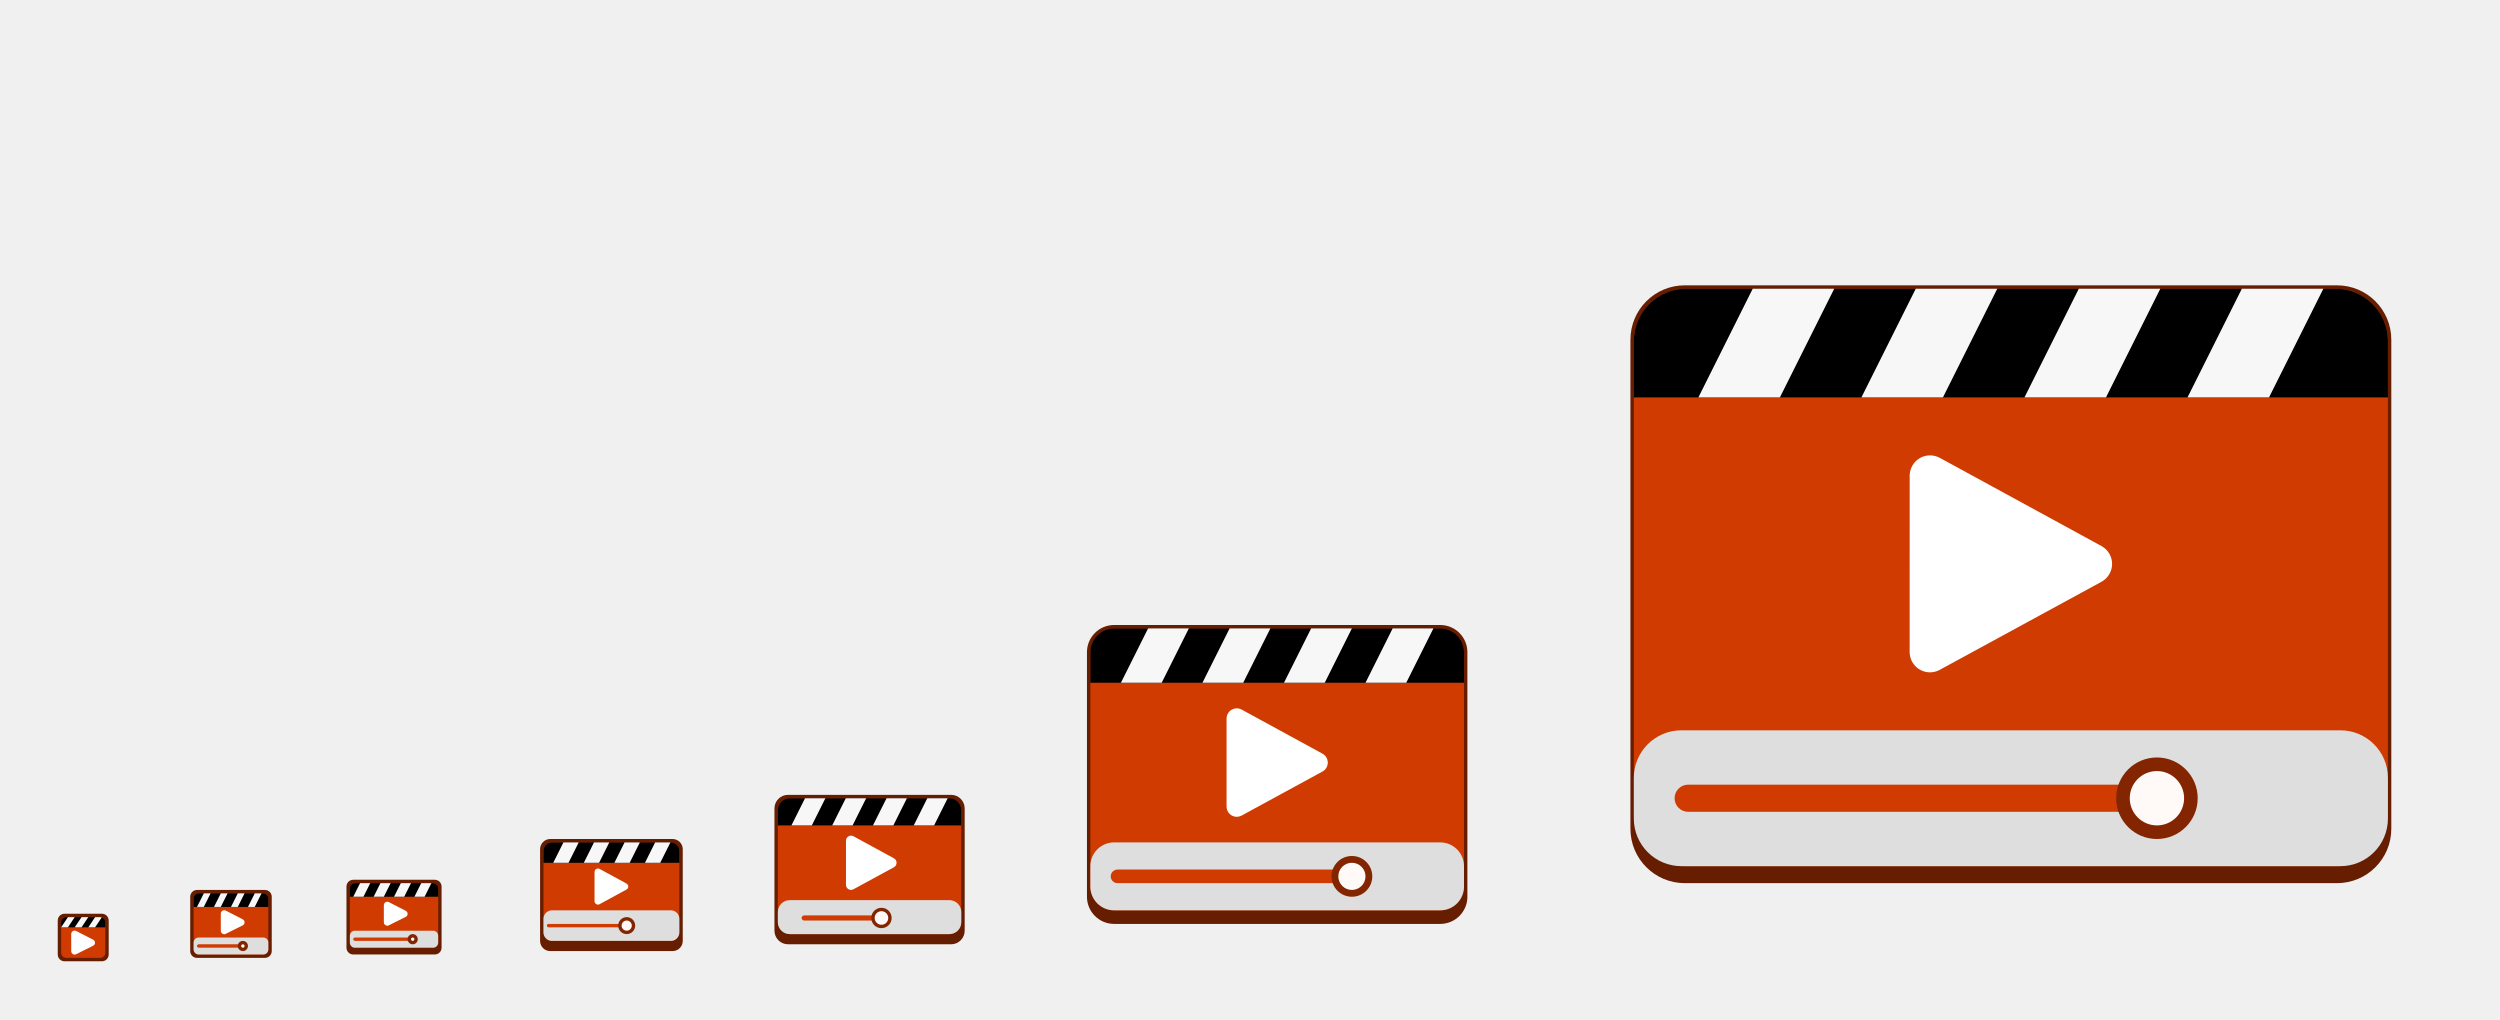
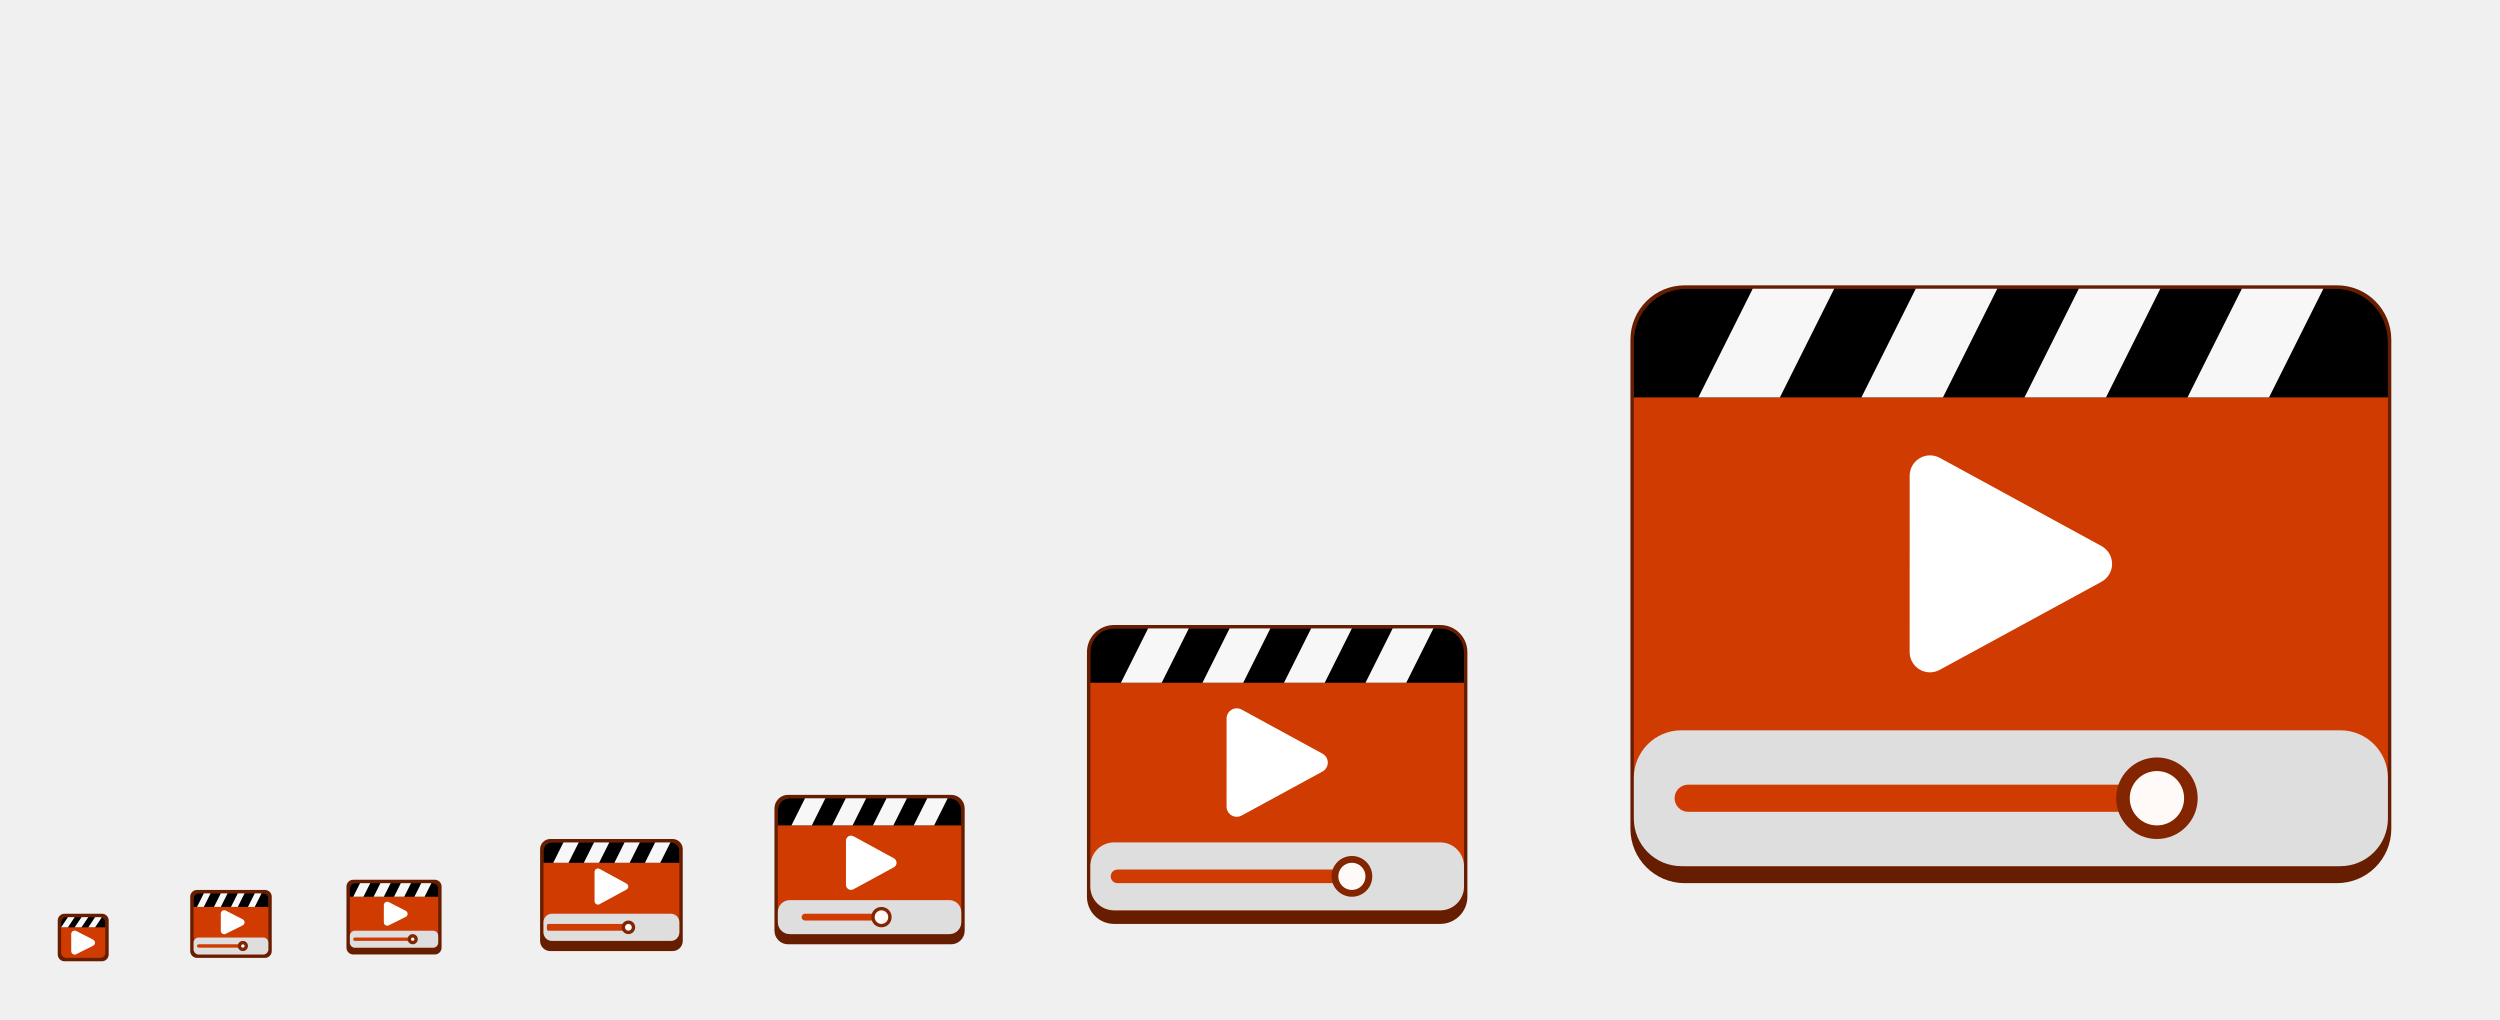
<svg xmlns="http://www.w3.org/2000/svg" xmlns:xlink="http://www.w3.org/1999/xlink" width="736" height="300" id="svg11300" version="1.0" style="display:inline;enable-background:new">
  <defs id="defs3">
    <linearGradient id="linearGradient2797">
      <stop style="stop-color:#888888;stop-opacity:0.196" offset="0" id="stop2789" />
      <stop id="stop2791" offset="0.065" style="stop-color:#7f7f7f;stop-opacity:0.314" />
      <stop style="stop-color:#7f7f7f;stop-opacity:0.196" offset="0.927" id="stop2793" />
      <stop style="stop-color:#000000;stop-opacity:0.275" offset="1" id="stop2795" />
    </linearGradient>
    <linearGradient id="linearGradient2772">
      <stop style="stop-color:#888888;stop-opacity:0.196" offset="0" id="stop2764" />
      <stop id="stop2766" offset="0.038" style="stop-color:#7f7f7f;stop-opacity:0.314" />
      <stop style="stop-color:#7f7f7f;stop-opacity:0.196" offset="0.943" id="stop2768" />
      <stop style="stop-color:#000000;stop-opacity:0.275" offset="1" id="stop2770" />
    </linearGradient>
    <linearGradient id="linearGradient2689">
      <stop style="stop-color:#888888;stop-opacity:0.196" offset="0" id="stop2681" />
      <stop id="stop2683" offset="0.04" style="stop-color:#7f7f7f;stop-opacity:0.314" />
      <stop style="stop-color:#7f7f7f;stop-opacity:0.196" offset="0.92" id="stop2685" />
      <stop style="stop-color:#000000;stop-opacity:0.275" offset="1" id="stop2687" />
    </linearGradient>
    <linearGradient id="linearGradient2649">
      <stop id="stop2641" offset="0" style="stop-color:#888888;stop-opacity:0.196" />
      <stop style="stop-color:#7f7f7f;stop-opacity:0.314" offset="0.053" id="stop2643" />
      <stop id="stop2645" offset="0.895" style="stop-color:#7f7f7f;stop-opacity:0.196" />
      <stop id="stop2647" offset="1" style="stop-color:#000000;stop-opacity:0.275" />
    </linearGradient>
    <linearGradient id="linearGradient2591">
      <stop id="stop2583" offset="0" style="stop-color:#000000;stop-opacity:0.982" />
      <stop style="stop-color:#7f7f7f;stop-opacity:0.196" offset="0.094" id="stop2585" />
      <stop id="stop2587" offset="0.919" style="stop-color:#7f7f7f;stop-opacity:0.196" />
      <stop id="stop2589" offset="1" style="stop-color:#000000;stop-opacity:0.396" />
    </linearGradient>
    <linearGradient id="linearGradient2312">
      <stop style="stop-color:#ffffff;stop-opacity:0.118" offset="0" id="stop2304" />
      <stop id="stop2306" offset="0.094" style="stop-color:#7f7f7f;stop-opacity:0.196" />
      <stop style="stop-color:#7f7f7f;stop-opacity:0.196" offset="0.919" id="stop2308" />
      <stop style="stop-color:#000000;stop-opacity:0.396" offset="1" id="stop2310" />
    </linearGradient>
    <linearGradient id="linearGradient2157">
      <stop id="stop2153" offset="0" style="stop-color:#ffffff;stop-opacity:0.118" />
      <stop id="stop2155" offset="1" style="stop-color:#000000;stop-opacity:0.392" />
    </linearGradient>
    <linearGradient gradientTransform="translate(41,-7)" xlink:href="#linearGradient2157" id="linearGradient2071-2" x1="27" y1="270" x2="27" y2="288" gradientUnits="userSpaceOnUse" />
    <linearGradient gradientTransform="translate(461.5,-226.5)" xlink:href="#linearGradient2312" id="linearGradient2071-2-2-6-0-9-3" x1="130.5" y1="272.5" x2="130.5" y2="492.5" gradientUnits="userSpaceOnUse" />
    <linearGradient xlink:href="#linearGradient2591" id="linearGradient2571" x1="22" y1="271" x2="22" y2="281" gradientUnits="userSpaceOnUse" />
    <linearGradient gradientTransform="translate(44,-6)" xlink:href="#linearGradient2649" id="linearGradient2601-3" x1="20" y1="269" x2="20" y2="288" gradientUnits="userSpaceOnUse" />
    <linearGradient gradientTransform="translate(71,-29)" xlink:href="#linearGradient2689" id="linearGradient2601-3-4" x1="38" y1="285" x2="38" y2="310" gradientUnits="userSpaceOnUse" />
    <linearGradient gradientTransform="translate(178,-68)" xlink:href="#linearGradient2772" id="linearGradient2601-3-4-2-6" x1="66" y1="294" x2="66" y2="347" gradientUnits="userSpaceOnUse" />
    <linearGradient gradientTransform="translate(287,-75)" xlink:href="#linearGradient2797" id="linearGradient2601-3-4-2-7" x1="57" y1="241" x2="57" y2="350" gradientUnits="userSpaceOnUse" />
  </defs>
  <g style="display:inline" id="layer1">
    <g style="display:none" id="layer7">
      <text y="231.826" xml:space="preserve" x="14.974" style="font-style:normal;font-variant:normal;font-weight:normal;font-stretch:normal;line-height:0%;font-family:'DejaVu Sans';-inkscape-font-specification:'DejaVu Sans';display:inline;fill:#000000;fill-opacity:1;stroke:none;enable-background:new" id="context">
        <tspan style="font-style:normal;font-variant:normal;font-weight:normal;font-stretch:normal;font-size:18px;line-height:1.25;font-family:'Fira Sans';-inkscape-font-specification:'Fira Sans'" y="231.826" x="14.974" id="tspan3933">apps</tspan>
      </text>
      <text y="155.815" xml:space="preserve" x="15.657" style="font-style:normal;font-variant:normal;font-weight:bold;font-stretch:normal;line-height:0%;font-family:'DejaVu Sans';-inkscape-font-specification:'DejaVu Sans Bold';text-align:start;writing-mode:lr-tb;text-anchor:start;display:inline;fill:#000000;fill-opacity:1;stroke:none;enable-background:new" id="icon-name">
        <tspan style="font-style:normal;font-variant:normal;font-weight:bold;font-stretch:normal;font-size:18px;line-height:1.25;font-family:'Roboto Slab';-inkscape-font-specification:'Roboto Slab Bold'" y="155.815" x="15.657" id="tspan3937">multimedia-video-player</tspan>
      </text>
      <rect style="display:inline;overflow:visible;visibility:visible;fill:#d3d7cf;fill-opacity:1;fill-rule:nonzero;stroke:none;stroke-width:2;marker:none;enable-background:accumulate" id="rect16x16" width="16" height="16" x="-32" y="268" transform="scale(-1,1)" />
      <rect style="display:inline;overflow:visible;visibility:visible;fill:#d3d7cf;fill-opacity:1;fill-rule:nonzero;stroke:none;stroke-width:2;marker:none;enable-background:accumulate" id="rect24x24" width="24" height="24" x="-80" y="260" transform="scale(-1,1)" />
      <rect style="display:inline;overflow:visible;visibility:visible;fill:#d3d7cf;fill-opacity:1;fill-rule:nonzero;stroke:none;stroke-width:2;marker:none;enable-background:accumulate" id="rect32x32" width="32" height="32" x="-132" y="252" transform="scale(-1,1)" />
      <rect y="236" x="-204" height="48" width="48" id="rect48x48" style="display:inline;overflow:visible;visibility:visible;fill:#d3d7cf;fill-opacity:1;fill-rule:nonzero;stroke:none;stroke-width:2;marker:none;enable-background:accumulate" transform="scale(-1,1)" />
      <rect style="display:inline;overflow:visible;visibility:visible;fill:#d3d7cf;fill-opacity:1;fill-rule:nonzero;stroke:none;stroke-width:0.25;marker:none;enable-background:accumulate" id="rect3951" width="64" height="64" x="-288" y="220" transform="scale(-1,1)" />
      <rect y="28" x="-720" height="256" width="256" id="rect48x48-3" style="display:inline;overflow:visible;visibility:visible;fill:#d3d7cf;fill-opacity:1;fill-rule:nonzero;stroke:none;stroke-width:10.667;marker:none;enable-background:accumulate" transform="scale(-1,1)" />
      <rect y="156" x="-440" height="128" width="128" id="rect48x48-6" style="display:inline;overflow:visible;visibility:visible;fill:#d3d7cf;fill-opacity:1;fill-rule:nonzero;stroke:none;stroke-width:5.333;marker:none;enable-background:accumulate" transform="scale(-1,1)" />
      <text xml:space="preserve" style="font-style:normal;font-weight:normal;font-size:10.667px;line-height:1.25;font-family:sans-serif;letter-spacing:0px;word-spacing:0px;fill:#000000;fill-opacity:1;stroke:none" x="463.605" y="294.069" id="text858">
        <tspan id="tspan856" x="463.605" y="294.069" style="font-style:normal;font-variant:normal;font-weight:normal;font-stretch:normal;font-family:'Roboto Slab';-inkscape-font-specification:'Roboto Slab'">256</tspan>
      </text>
      <text xml:space="preserve" style="font-style:normal;font-weight:normal;font-size:10.667px;line-height:1.25;font-family:sans-serif;letter-spacing:0px;word-spacing:0px;display:inline;fill:#000000;fill-opacity:1;stroke:none;enable-background:new" x="311.605" y="294.069" id="text858-7">
        <tspan x="311.605" y="294.069" style="font-style:normal;font-variant:normal;font-weight:normal;font-stretch:normal;font-family:'Roboto Slab';-inkscape-font-specification:'Roboto Slab'" id="tspan918">128</tspan>
      </text>
      <text xml:space="preserve" style="font-style:normal;font-weight:normal;font-size:10.667px;line-height:1.25;font-family:sans-serif;letter-spacing:0px;word-spacing:0px;display:inline;fill:#000000;fill-opacity:1;stroke:none;enable-background:new" x="223.605" y="294.069" id="text858-79">
        <tspan id="tspan856-7" x="223.605" y="294.069" style="font-style:normal;font-variant:normal;font-weight:normal;font-stretch:normal;font-family:'Roboto Slab';-inkscape-font-specification:'Roboto Slab'">64</tspan>
      </text>
      <text xml:space="preserve" style="font-style:normal;font-weight:normal;font-size:10.667px;line-height:1.25;font-family:sans-serif;letter-spacing:0px;word-spacing:0px;display:inline;fill:#000000;fill-opacity:1;stroke:none;enable-background:new" x="155.605" y="294.069" id="text858-1">
        <tspan id="tspan856-6" x="155.605" y="294.069" style="font-style:normal;font-variant:normal;font-weight:normal;font-stretch:normal;font-family:'Roboto Slab';-inkscape-font-specification:'Roboto Slab'">48</tspan>
      </text>
      <text xml:space="preserve" style="font-style:normal;font-weight:normal;font-size:10.667px;line-height:1.25;font-family:sans-serif;letter-spacing:0px;word-spacing:0px;display:inline;fill:#000000;fill-opacity:1;stroke:none;enable-background:new" x="99.605" y="294.069" id="text858-3">
        <tspan id="tspan856-0" x="99.605" y="294.069" style="font-style:normal;font-variant:normal;font-weight:normal;font-stretch:normal;font-family:'Roboto Slab';-inkscape-font-specification:'Roboto Slab'">32</tspan>
      </text>
      <text xml:space="preserve" style="font-style:normal;font-weight:normal;font-size:10.667px;line-height:1.25;font-family:sans-serif;letter-spacing:0px;word-spacing:0px;display:inline;fill:#000000;fill-opacity:1;stroke:none;enable-background:new" x="55.605" y="294.069" id="text858-2">
        <tspan id="tspan856-1" x="55.605" y="294.069" style="font-style:normal;font-variant:normal;font-weight:normal;font-stretch:normal;font-family:'Roboto Slab';-inkscape-font-specification:'Roboto Slab'">24</tspan>
      </text>
      <text xml:space="preserve" style="font-style:normal;font-weight:normal;font-size:10.667px;line-height:1.25;font-family:sans-serif;letter-spacing:0px;word-spacing:0px;display:inline;fill:#000000;fill-opacity:1;stroke:none;enable-background:new" x="15.605" y="294.069" id="text858-5">
        <tspan id="tspan856-65" x="15.605" y="294.069" style="font-style:normal;font-variant:normal;font-weight:normal;font-stretch:normal;font-family:'Roboto Slab';-inkscape-font-specification:'Roboto Slab'">16</tspan>
      </text>
    </g>
    <g id="layer2" style="display:none">
      <rect style="display:inline;opacity:1;vector-effect:none;fill:#000000;fill-opacity:0.196;stroke:none;stroke-width:2;stroke-linecap:round;stroke-linejoin:round;stroke-miterlimit:4;stroke-dasharray:none;stroke-dashoffset:0;stroke-opacity:0.275;enable-background:new" id="rect2880" width="22" height="22" x="57" y="261" />
      <rect style="display:inline;opacity:1;vector-effect:none;fill:#000000;fill-opacity:0.196;stroke:none;stroke-width:2;stroke-linecap:round;stroke-linejoin:round;stroke-miterlimit:4;stroke-dasharray:none;stroke-dashoffset:0;stroke-opacity:0.275;enable-background:new" id="rect2882" width="14" height="14" x="17" y="269" />
      <g id="g916" transform="matrix(2,0,0,2,-547.8561,-160.4502)">
        <circle style="display:inline;opacity:0.1;vector-effect:none;fill:none;fill-opacity:1;stroke:#000000;stroke-width:0.99;stroke-linecap:butt;stroke-linejoin:miter;stroke-miterlimit:4;stroke-dasharray:0.99, 0.99;stroke-dashoffset:0;stroke-opacity:1;marker:none;marker-start:none;marker-mid:none;marker-end:none;paint-order:normal;enable-background:new" id="circle2892" r="59.504" cy="158.225" cx="569.928" />
        <rect style="display:inline;opacity:0.1;vector-effect:none;fill:none;fill-opacity:1;stroke:#000000;stroke-width:0.99;stroke-linecap:butt;stroke-linejoin:miter;stroke-miterlimit:4;stroke-dasharray:0.99, 0.99;stroke-dashoffset:0;stroke-opacity:1;marker:none;marker-start:none;marker-mid:none;marker-end:none;paint-order:normal;enable-background:new" id="rect2894" width="87.01" height="111.01" x="526.423" y="102.72" rx="8.701" ry="7.929" />
        <rect style="display:inline;opacity:0.1;vector-effect:none;fill:none;fill-opacity:1;stroke:#000000;stroke-width:0.99;stroke-linecap:butt;stroke-linejoin:miter;stroke-miterlimit:4;stroke-dasharray:0.99, 0.99;stroke-dashoffset:0;stroke-opacity:1;marker:none;marker-start:none;marker-mid:none;marker-end:none;paint-order:normal;enable-background:new" id="rect2896" width="103.01" height="103.01" x="518.423" y="106.72" rx="7.924" ry="7.924" />
        <rect style="display:inline;opacity:0.1;vector-effect:none;fill:none;fill-opacity:1;stroke:#000000;stroke-width:0.99;stroke-linecap:butt;stroke-linejoin:miter;stroke-miterlimit:4;stroke-dasharray:0.99, 0.99;stroke-dashoffset:0;stroke-opacity:1;marker:none;marker-start:none;marker-mid:none;marker-end:none;paint-order:normal;enable-background:new" id="rect2898" width="111.01" height="87.01" x="514.423" y="122.72" rx="7.929" ry="8.701" />
        <path style="display:inline;fill:none;stroke:#62a0ea;stroke-width:2;stroke-linecap:butt;stroke-linejoin:miter;stroke-miterlimit:4;stroke-dasharray:none;stroke-opacity:1;enable-background:new" d="m 505.928,211.225 h 128" id="path2900" />
      </g>
      <g transform="translate(312,-16)" style="display:inline;enable-background:new" id="g886">
        <circle style="display:inline;opacity:0.1;vector-effect:none;fill:none;fill-opacity:1;stroke:#000000;stroke-width:0.99;stroke-linecap:butt;stroke-linejoin:miter;stroke-miterlimit:4;stroke-dasharray:0.99, 0.99;stroke-dashoffset:0;stroke-opacity:1;marker:none;marker-start:none;marker-mid:none;marker-end:none;paint-order:normal;enable-background:new" id="circle2892-3" r="59.504" cy="236" cx="64" />
        <rect style="display:inline;opacity:0.1;vector-effect:none;fill:none;fill-opacity:1;stroke:#000000;stroke-width:0.99;stroke-linecap:butt;stroke-linejoin:miter;stroke-miterlimit:4;stroke-dasharray:0.99, 0.99;stroke-dashoffset:0;stroke-opacity:1;marker:none;marker-start:none;marker-mid:none;marker-end:none;paint-order:normal;enable-background:new" id="rect2894-6" width="87.01" height="111.01" x="20.495" y="180.495" rx="8.701" ry="7.929" />
        <rect style="display:inline;opacity:0.1;vector-effect:none;fill:none;fill-opacity:1;stroke:#000000;stroke-width:0.99;stroke-linecap:butt;stroke-linejoin:miter;stroke-miterlimit:4;stroke-dasharray:0.99, 0.99;stroke-dashoffset:0;stroke-opacity:1;marker:none;marker-start:none;marker-mid:none;marker-end:none;paint-order:normal;enable-background:new" id="rect2896-7" width="103.01" height="103.01" x="12.495" y="184.495" rx="7.924" ry="7.924" />
        <rect style="display:inline;opacity:0.1;vector-effect:none;fill:none;fill-opacity:1;stroke:#000000;stroke-width:0.99;stroke-linecap:butt;stroke-linejoin:miter;stroke-miterlimit:4;stroke-dasharray:0.99, 0.99;stroke-dashoffset:0;stroke-opacity:1;marker:none;marker-start:none;marker-mid:none;marker-end:none;paint-order:normal;enable-background:new" id="rect2898-5" width="111.01" height="87.01" x="8.495" y="200.495" rx="7.929" ry="8.701" />
        <path style="display:inline;fill:none;stroke:#62a0ea;stroke-width:2;stroke-linecap:butt;stroke-linejoin:miter;stroke-miterlimit:4;stroke-dasharray:none;stroke-opacity:1;enable-background:new" d="M 2.6203015e-5,289 H 128" id="path2900-3" />
      </g>
      <g transform="matrix(0.5,0,0,0.5,224,134)" style="display:inline;enable-background:new" id="g886-5">
        <circle style="display:inline;opacity:0.1;vector-effect:none;fill:none;fill-opacity:1;stroke:#000000;stroke-width:0.99;stroke-linecap:butt;stroke-linejoin:miter;stroke-miterlimit:4;stroke-dasharray:0.99, 0.99;stroke-dashoffset:0;stroke-opacity:1;marker:none;marker-start:none;marker-mid:none;marker-end:none;paint-order:normal;enable-background:new" id="circle2892-6" r="59.504" cy="236" cx="64" />
        <rect style="display:inline;opacity:0.1;vector-effect:none;fill:none;fill-opacity:1;stroke:#000000;stroke-width:0.99;stroke-linecap:butt;stroke-linejoin:miter;stroke-miterlimit:4;stroke-dasharray:0.99, 0.99;stroke-dashoffset:0;stroke-opacity:1;marker:none;marker-start:none;marker-mid:none;marker-end:none;paint-order:normal;enable-background:new" id="rect2894-2" width="87.01" height="111.01" x="20.495" y="180.495" rx="8.701" ry="7.929" />
        <rect style="display:inline;opacity:0.1;vector-effect:none;fill:none;fill-opacity:1;stroke:#000000;stroke-width:0.99;stroke-linecap:butt;stroke-linejoin:miter;stroke-miterlimit:4;stroke-dasharray:0.99, 0.99;stroke-dashoffset:0;stroke-opacity:1;marker:none;marker-start:none;marker-mid:none;marker-end:none;paint-order:normal;enable-background:new" id="rect2896-9" width="103.01" height="103.01" x="12.495" y="184.495" rx="7.924" ry="7.924" />
        <rect style="display:inline;opacity:0.1;vector-effect:none;fill:none;fill-opacity:1;stroke:#000000;stroke-width:0.99;stroke-linecap:butt;stroke-linejoin:miter;stroke-miterlimit:4;stroke-dasharray:0.99, 0.99;stroke-dashoffset:0;stroke-opacity:1;marker:none;marker-start:none;marker-mid:none;marker-end:none;paint-order:normal;enable-background:new" id="rect2898-1" width="111.01" height="87.01" x="8.495" y="200.495" rx="7.929" ry="8.701" />
        <path style="display:inline;fill:none;stroke:#62a0ea;stroke-width:2;stroke-linecap:butt;stroke-linejoin:miter;stroke-miterlimit:4;stroke-dasharray:none;stroke-opacity:1;enable-background:new" d="M 2.6203015e-5,289 H 128" id="path2900-2" />
      </g>
      <g transform="matrix(0.375,0,0,0.375,156,171.5)" style="display:inline;enable-background:new" id="g886-5-2">
        <circle style="display:inline;opacity:0.1;vector-effect:none;fill:none;fill-opacity:1;stroke:#000000;stroke-width:0.968;stroke-linecap:butt;stroke-linejoin:miter;stroke-miterlimit:4;stroke-dasharray:0.968, 0.968;stroke-dashoffset:0;stroke-opacity:1;marker:none;marker-start:none;marker-mid:none;marker-end:none;paint-order:normal;enable-background:new" id="circle2892-6-6" cy="236" cx="64" r="58.183" />
        <rect style="display:inline;opacity:0.1;vector-effect:none;fill:none;fill-opacity:1;stroke:#000000;stroke-width:0.975;stroke-linecap:butt;stroke-linejoin:miter;stroke-miterlimit:4;stroke-dasharray:0.975, 0.975;stroke-dashoffset:0;stroke-opacity:1;marker:none;marker-start:none;marker-mid:none;marker-end:none;paint-order:normal;enable-background:new" id="rect2894-2-1" width="84.358" height="111.025" x="21.821" y="180.487" rx="8.436" ry="7.93" />
        <rect style="display:inline;opacity:0.1;vector-effect:none;fill:none;fill-opacity:1;stroke:#000000;stroke-width:1.015;stroke-linecap:butt;stroke-linejoin:miter;stroke-miterlimit:4;stroke-dasharray:1.015, 1.015;stroke-dashoffset:0;stroke-opacity:1;marker:none;marker-start:none;marker-mid:none;marker-end:none;paint-order:normal;enable-background:new" id="rect2896-9-8" width="105.651" height="105.651" x="11.174" y="183.174" rx="8.127" ry="8.127" />
        <rect style="display:inline;opacity:0.1;vector-effect:none;fill:none;fill-opacity:1;stroke:#000000;stroke-width:0.975;stroke-linecap:butt;stroke-linejoin:miter;stroke-miterlimit:4;stroke-dasharray:0.975, 0.975;stroke-dashoffset:0;stroke-opacity:1;marker:none;marker-start:none;marker-mid:none;marker-end:none;paint-order:normal;enable-background:new" id="rect2898-1-7" width="111.025" height="84.358" x="8.487" y="201.821" rx="7.93" ry="8.436" />
        <path style="display:inline;fill:none;stroke:#62a0ea;stroke-width:2;stroke-linecap:butt;stroke-linejoin:miter;stroke-miterlimit:4;stroke-dasharray:none;stroke-opacity:1;enable-background:new" d="M 2.6283016e-5,287.667 H 128" id="path2900-2-9" />
      </g>
      <g transform="matrix(0.25,0,0,0.25,99.99999,209)" style="display:inline;enable-background:new" id="g886-5-1">
        <circle style="display:inline;opacity:0.1;vector-effect:none;fill:none;fill-opacity:1;stroke:#000000;stroke-width:0.99;stroke-linecap:butt;stroke-linejoin:miter;stroke-miterlimit:4;stroke-dasharray:0.99, 0.99;stroke-dashoffset:0;stroke-opacity:1;marker:none;marker-start:none;marker-mid:none;marker-end:none;paint-order:normal;enable-background:new" id="circle2892-6-2" r="59.504" cy="236" cx="64" />
        <rect style="display:inline;opacity:0.1;vector-effect:none;fill:none;fill-opacity:1;stroke:#000000;stroke-width:0.99;stroke-linecap:butt;stroke-linejoin:miter;stroke-miterlimit:4;stroke-dasharray:0.99, 0.99;stroke-dashoffset:0;stroke-opacity:1;marker:none;marker-start:none;marker-mid:none;marker-end:none;paint-order:normal;enable-background:new" id="rect2894-2-9" width="87.01" height="111.01" x="20.495" y="180.495" rx="8.701" ry="7.929" />
        <rect style="display:inline;opacity:0.1;vector-effect:none;fill:none;fill-opacity:1;stroke:#000000;stroke-width:0.99;stroke-linecap:butt;stroke-linejoin:miter;stroke-miterlimit:4;stroke-dasharray:0.99, 0.99;stroke-dashoffset:0;stroke-opacity:1;marker:none;marker-start:none;marker-mid:none;marker-end:none;paint-order:normal;enable-background:new" id="rect2896-9-3" width="103.01" height="103.01" x="12.495" y="184.495" rx="7.924" ry="7.924" />
        <rect style="display:inline;opacity:0.1;vector-effect:none;fill:none;fill-opacity:1;stroke:#000000;stroke-width:0.99;stroke-linecap:butt;stroke-linejoin:miter;stroke-miterlimit:4;stroke-dasharray:0.99, 0.99;stroke-dashoffset:0;stroke-opacity:1;marker:none;marker-start:none;marker-mid:none;marker-end:none;paint-order:normal;enable-background:new" id="rect2898-1-1" width="111.01" height="87.01" x="8.495" y="200.495" rx="7.929" ry="8.701" />
        <path style="display:inline;fill:none;stroke:#62a0ea;stroke-width:2;stroke-linecap:butt;stroke-linejoin:miter;stroke-miterlimit:4;stroke-dasharray:none;stroke-opacity:1;enable-background:new" d="M 2.6203015e-5,289 H 128" id="path2900-2-94" />
      </g>
    </g>
    <g id="layer6" style="display:inline">
      <g aria-label="?" style="font-style:normal;font-variant:normal;font-weight:normal;font-stretch:normal;font-size:14.084px;line-height:1.25;font-family:'Fira Sans';-inkscape-font-specification:'Fira Sans';letter-spacing:0px;word-spacing:0px;display:inline;fill:#ffffff;fill-opacity:1;stroke:none;stroke-width:2.641;enable-background:new" id="text1492-4" transform="translate(41,-6)" />
      <rect style="opacity:1;vector-effect:none;fill:#671d00;fill-opacity:1;stroke:none;stroke-width:2;stroke-linecap:round;stroke-miterlimit:4;stroke-dasharray:none;stroke-opacity:0.502" id="rect935" width="28" height="22" x="102" y="259" ry="2" />
      <rect style="opacity:1;vector-effect:none;fill:#cf3b00;fill-opacity:1;stroke:none;stroke-width:2;stroke-linecap:round;stroke-miterlimit:4;stroke-dasharray:none;stroke-opacity:0.502" id="rect937" width="26" height="19" x="103" y="260" ry="1.5" />
      <path style="opacity:1;vector-effect:none;fill:#000000;fill-opacity:1;stroke:none;stroke-width:2;stroke-linecap:round;stroke-miterlimit:4;stroke-dasharray:none;stroke-opacity:0.502" d="M 104.5 260 C 103.669 260 103 260.669 103 261.5 L 103 264 L 129 264 L 129 261.5 C 129 260.669 128.331 260 127.5 260 L 104.5 260 z " id="rect939" />
      <path style="fill:#f7f7f7;stroke:none;stroke-width:1px;stroke-linecap:butt;stroke-linejoin:miter;stroke-opacity:1;fill-opacity:1" d="m 106,260 -2,4 h 3 l 2,-4 z" id="path944" />
      <path id="path946" d="m 112,260 -2,4 h 3 l 2,-4 z" style="fill:#f7f7f7;fill-opacity:1;stroke:none;stroke-width:1px;stroke-linecap:butt;stroke-linejoin:miter;stroke-opacity:1" />
      <path style="fill:#f7f7f7;fill-opacity:1;stroke:none;stroke-width:1px;stroke-linecap:butt;stroke-linejoin:miter;stroke-opacity:1" d="m 118,260 -2,4 h 3 l 2,-4 z" id="path948" />
      <path id="path950" d="m 124,260 -2,4 h 3 l 2,-4 z" style="fill:#f7f7f7;fill-opacity:1;stroke:none;stroke-width:1px;stroke-linecap:butt;stroke-linejoin:miter;stroke-opacity:1" />
      <rect ry="4" y="234" x="228" height="44" width="56" id="rect965" style="opacity:1;vector-effect:none;fill:#671d00;fill-opacity:1;stroke:none;stroke-width:4;stroke-linecap:round;stroke-miterlimit:4;stroke-dasharray:none;stroke-opacity:0.502" />
      <rect ry="3.5" y="235" x="229" height="40" width="54" id="rect967" style="opacity:1;vector-effect:none;fill:#cf3b00;fill-opacity:1;stroke:none;stroke-width:4;stroke-linecap:round;stroke-miterlimit:4;stroke-dasharray:none;stroke-opacity:0.502" />
      <path style="opacity:1;vector-effect:none;fill:#000000;fill-opacity:1;stroke:none;stroke-width:2;stroke-linecap:round;stroke-miterlimit:4;stroke-dasharray:none;stroke-opacity:0.502" d="m 232.5,235 c -1.939,0 -3.5,1.561 -3.5,3.5 v 4.5 h 54 v -4.5 c 0,-1.939 -1.561,-3.5 -3.5,-3.5 z" id="rect981" />
      <g id="g1006" transform="translate(1)">
        <path style="fill:#f7f7f7;fill-opacity:1;stroke:none;stroke-width:2px;stroke-linecap:butt;stroke-linejoin:miter;stroke-opacity:1" d="m 236,235 -4,8 h 6 l 4,-8 z" id="path971" />
        <path id="path973" d="m 248,235 -4,8 h 6 l 4,-8 z" style="fill:#f7f7f7;fill-opacity:1;stroke:none;stroke-width:2px;stroke-linecap:butt;stroke-linejoin:miter;stroke-opacity:1" />
        <path style="fill:#f7f7f7;fill-opacity:1;stroke:none;stroke-width:2px;stroke-linecap:butt;stroke-linejoin:miter;stroke-opacity:1" d="m 260,235 -4,8 h 6 l 4,-8 z" id="path975" />
        <path id="path977" d="m 272,235 -4,8 h 6 l 4,-8 z" style="fill:#f7f7f7;fill-opacity:1;stroke:none;stroke-width:2px;stroke-linecap:butt;stroke-linejoin:miter;stroke-opacity:1" />
      </g>
      <rect style="opacity:1;vector-effect:none;fill:#671d00;fill-opacity:1;stroke:none;stroke-width:8;stroke-linecap:round;stroke-miterlimit:4;stroke-dasharray:none;stroke-opacity:0.502" id="rect1008" width="112" height="88" x="320" y="184" ry="8" />
      <rect style="opacity:1;vector-effect:none;fill:#cf3b00;fill-opacity:1;stroke:none;stroke-width:8;stroke-linecap:round;stroke-miterlimit:4;stroke-dasharray:none;stroke-opacity:0.502" id="rect1010" width="110" height="83" x="321" y="185" ry="7" />
      <path style="opacity:1;vector-effect:none;fill:#000000;fill-opacity:1;stroke:none;stroke-width:2;stroke-linecap:round;stroke-miterlimit:4;stroke-dasharray:none;stroke-opacity:0.502" d="M 328 185 C 324.122 185 321 188.122 321 192 L 321 201 L 431 201 L 431 192 C 431 188.122 427.878 185 424 185 L 328 185 z " id="rect1034" />
      <g transform="matrix(2,0,0,2,-134,-285)" id="g1022">
        <path id="path1014" d="m 236,235 -4,8 h 6 l 4,-8 z" style="fill:#f7f7f7;fill-opacity:1;stroke:none;stroke-width:2px;stroke-linecap:butt;stroke-linejoin:miter;stroke-opacity:1" />
        <path style="fill:#f7f7f7;fill-opacity:1;stroke:none;stroke-width:2px;stroke-linecap:butt;stroke-linejoin:miter;stroke-opacity:1" d="m 248,235 -4,8 h 6 l 4,-8 z" id="path1016" />
        <path id="path1018" d="m 260,235 -4,8 h 6 l 4,-8 z" style="fill:#f7f7f7;fill-opacity:1;stroke:none;stroke-width:2px;stroke-linecap:butt;stroke-linejoin:miter;stroke-opacity:1" />
        <path style="fill:#f7f7f7;fill-opacity:1;stroke:none;stroke-width:2px;stroke-linecap:butt;stroke-linejoin:miter;stroke-opacity:1" d="m 272,235 -4,8 h 6 l 4,-8 z" id="path1020" />
      </g>
      <rect ry="16" y="84" x="480" height="176" width="224" id="rect1039" style="opacity:1;vector-effect:none;fill:#671d00;fill-opacity:1;stroke:none;stroke-width:16;stroke-linecap:round;stroke-miterlimit:4;stroke-dasharray:none;stroke-opacity:0.502" />
      <rect ry="15.5" y="85" x="481" height="170" width="222" id="rect1041" style="opacity:1;vector-effect:none;fill:#cf3b00;fill-opacity:1;stroke:none;stroke-width:16;stroke-linecap:round;stroke-miterlimit:4;stroke-dasharray:none;stroke-opacity:0.502" />
      <path style="opacity:1;vector-effect:none;fill:#000000;fill-opacity:1;stroke:none;stroke-width:2;stroke-linecap:round;stroke-miterlimit:4;stroke-dasharray:none;stroke-opacity:0.502" d="M 496.5 85 C 487.913 85 481 91.913 481 100.5 L 481 117 L 703 117 L 703 100.5 C 703 91.913 696.087 85 687.5 85 L 496.5 85 z " id="rect1065" />
      <g id="g1053" transform="matrix(4,0,0,4,-428,-855)">
        <path style="fill:#f7f7f7;fill-opacity:1;stroke:none;stroke-width:2px;stroke-linecap:butt;stroke-linejoin:miter;stroke-opacity:1" d="m 236,235 -4,8 h 6 l 4,-8 z" id="path1045" />
        <path id="path1047" d="m 248,235 -4,8 h 6 l 4,-8 z" style="fill:#f7f7f7;fill-opacity:1;stroke:none;stroke-width:2px;stroke-linecap:butt;stroke-linejoin:miter;stroke-opacity:1" />
        <path style="fill:#f7f7f7;fill-opacity:1;stroke:none;stroke-width:2px;stroke-linecap:butt;stroke-linejoin:miter;stroke-opacity:1" d="m 260,235 -4,8 h 6 l 4,-8 z" id="path1049" />
        <path id="path1051" d="m 272,235 -4,8 h 6 l 4,-8 z" style="fill:#f7f7f7;fill-opacity:1;stroke:none;stroke-width:2px;stroke-linecap:butt;stroke-linejoin:miter;stroke-opacity:1" />
      </g>
      <rect style="opacity:1;vector-effect:none;fill:#671d00;fill-opacity:1;stroke:none;stroke-width:3;stroke-linecap:round;stroke-miterlimit:4;stroke-dasharray:none;stroke-opacity:0.502" id="rect1070" width="42" height="33" x="159" y="247" ry="3" />
      <rect style="opacity:1;vector-effect:none;fill:#cf3b00;fill-opacity:1;stroke:none;stroke-width:3;stroke-linecap:round;stroke-miterlimit:4;stroke-dasharray:none;stroke-opacity:0.502" id="rect1072" width="40" height="29" x="160" y="248" ry="2.5" />
      <path style="opacity:1;vector-effect:none;fill:#000000;fill-opacity:1;stroke:none;stroke-width:2;stroke-linecap:round;stroke-miterlimit:4;stroke-dasharray:none;stroke-opacity:0.502" d="M 162.5 248 C 161.115 248 160 249.115 160 250.5 L 160 254 L 200 254 L 200 250.5 C 200 249.115 198.885 248 197.5 248 L 162.5 248 z " id="rect1100" />
      <g transform="matrix(0.75,0,0,0.75,-11.125,71.75)" id="g1084">
        <path id="path1076" d="m 236,235 -4,8 h 6 l 4,-8 z" style="fill:#f7f7f7;fill-opacity:1;stroke:none;stroke-width:2px;stroke-linecap:butt;stroke-linejoin:miter;stroke-opacity:1" />
        <path style="fill:#f7f7f7;fill-opacity:1;stroke:none;stroke-width:2px;stroke-linecap:butt;stroke-linejoin:miter;stroke-opacity:1" d="m 248,235 -4,8 h 6 l 4,-8 z" id="path1078" />
        <path id="path1080" d="m 260,235 -4,8 h 6 l 4,-8 z" style="fill:#f7f7f7;fill-opacity:1;stroke:none;stroke-width:2px;stroke-linecap:butt;stroke-linejoin:miter;stroke-opacity:1" />
        <path style="fill:#f7f7f7;fill-opacity:1;stroke:none;stroke-width:2px;stroke-linecap:butt;stroke-linejoin:miter;stroke-opacity:1" d="m 272,235 -4,8 h 6 l 4,-8 z" id="path1082" />
      </g>
      <rect ry="2" y="262" x="56" height="20" width="24" id="rect1105" style="opacity:1;vector-effect:none;fill:#671d00;fill-opacity:1;stroke:none;stroke-width:2;stroke-linecap:round;stroke-miterlimit:4;stroke-dasharray:none;stroke-opacity:0.502" />
      <rect ry="1.5" y="263" x="57" height="18" width="22" id="rect1107" style="opacity:1;vector-effect:none;fill:#cf3b00;fill-opacity:1;stroke:none;stroke-width:2;stroke-linecap:round;stroke-miterlimit:4;stroke-dasharray:none;stroke-opacity:0.502" />
      <path style="opacity:1;vector-effect:none;fill:#000000;fill-opacity:1;stroke:none;stroke-width:2;stroke-linecap:round;stroke-miterlimit:4;stroke-dasharray:none;stroke-opacity:0.502" d="m 58.5,263 c -0.831,0 -1.5,0.669 -1.5,1.5 v 2.5 h 22 v -2.5 c 0,-0.831 -0.669,-1.5 -1.5,-1.5 z" id="rect1109" />
      <path id="path1114" d="m 60,263 -2,4 h 2 l 2,-4 z" style="fill:#f7f7f7;fill-opacity:1;stroke:none;stroke-width:1px;stroke-linecap:butt;stroke-linejoin:miter;stroke-opacity:1" />
      <path style="fill:#f7f7f7;fill-opacity:1;stroke:none;stroke-width:1px;stroke-linecap:butt;stroke-linejoin:miter;stroke-opacity:1" d="m 65,263 -2,4 h 2 l 2,-4 z" id="path1122" />
      <path id="path1124" d="m 70,263 -2,4 h 2 l 2,-4 z" style="fill:#f7f7f7;fill-opacity:1;stroke:none;stroke-width:1px;stroke-linecap:butt;stroke-linejoin:miter;stroke-opacity:1" />
      <path style="fill:#f7f7f7;fill-opacity:1;stroke:none;stroke-width:1px;stroke-linecap:butt;stroke-linejoin:miter;stroke-opacity:1" d="m 75,263 -2,4 h 2 l 2,-4 z" id="path1126" />
      <rect style="opacity:1;vector-effect:none;fill:#671d00;fill-opacity:1;stroke:none;stroke-width:2;stroke-linecap:round;stroke-miterlimit:4;stroke-dasharray:none;stroke-opacity:0.502" id="rect1130" width="15" height="14" x="17" y="269" ry="2" />
      <rect style="opacity:1;vector-effect:none;fill:#cf3b00;fill-opacity:1;stroke:none;stroke-width:2;stroke-linecap:round;stroke-miterlimit:4;stroke-dasharray:none;stroke-opacity:0.502" id="rect1132" width="13" height="12" x="18" y="270" ry="1.5" />
      <path style="opacity:1;vector-effect:none;fill:#000000;fill-opacity:1;stroke:none;stroke-width:2;stroke-linecap:round;stroke-miterlimit:4;stroke-dasharray:none;stroke-opacity:0.502" d="m 19.5,270 c -0.831,0 -1.5,0.669 -1.5,1.5 v 1.5 h 13 v -1.5 c 0,-0.831 -0.669,-1.5 -1.5,-1.5 z" id="rect1134" />
      <path style="fill:#f7f7f7;fill-opacity:1;stroke:none;stroke-width:1px;stroke-linecap:butt;stroke-linejoin:miter;stroke-opacity:1" d="m 20,270 -2,3 h 2 l 2,-3 z" id="path1139" />
      <path id="path1141" d="m 24,270 -2,3 h 2 l 2,-3 z" style="fill:#f7f7f7;fill-opacity:1;stroke:none;stroke-width:1px;stroke-linecap:butt;stroke-linejoin:miter;stroke-opacity:1" />
      <path style="fill:#f7f7f7;fill-opacity:1;stroke:none;stroke-width:1px;stroke-linecap:butt;stroke-linejoin:miter;stroke-opacity:1" d="m 28,270 -2,3 h 2 l 1.961,-2.92 C 29.815,270.033 29.662,270 29.5,270 Z" id="path1143" />
      <path style="display:inline;fill:#ffffff;fill-opacity:1;stroke:none;enable-background:new;stroke-opacity:1" d="m 21.964,273.966 c -0.529,10e-4 -0.965,0.414 -0.996,0.941 h -0.002 v 0.025 c -8.3e-4,0.011 -0.002,0.033 -0.002,0.033 -1.7e-4,0.023 4.3e-4,0.047 0.002,0.07 v 5 c 0,0.552 0.448,1 1,1 0.146,-7.3e-4 0.29,-0.033 0.422,-0.096 l 0.002,0.002 0.025,-0.014 0.004,-0.002 c 0.03,-0.015 0.059,-0.031 0.088,-0.049 l 4.912,-2.451 c 0.003,-0.001 0.007,-0.003 0.01,-0.004 v -0.002 c 0.33,-0.172 0.536,-0.513 0.537,-0.885 -3.9e-4,-0.358 -0.193,-0.689 -0.504,-0.867 l -0.018,-0.01 c -0.001,-6.6e-4 -0.003,-9.2e-4 -0.004,-0.002 l -4.992,-2.567 h -0.002 c -0.148,-0.081 -0.314,-0.124 -0.482,-0.125 z" id="path5383" />
      <path style="display:inline;fill:#ffffff;fill-opacity:1;stroke:none;enable-background:new" d="m 176.033,255.677 c -0.529,0.001 -0.965,0.414 -0.996,0.941 h -0.002 v 0.025 c -8.3e-4,0.011 -0.001,0.022 -0.002,0.033 -1.7e-4,0.023 4.3e-4,0.047 0.002,0.07 l -0.002,8.576 a 1,1 0 0 0 1,1 1,1 0 0 0 0.422,-0.096 l 0.002,0.002 0.025,-0.014 0.004,-0.002 a 1,1 0 0 0 0.088,-0.049 l 7.846,-4.271 c 0.003,-10e-4 0.007,-0.003 0.01,-0.004 v -0.002 c 0.33,-0.172 0.536,-0.513 0.537,-0.885 -3.9e-4,-0.358 -0.193,-0.689 -0.504,-0.867 l -0.018,-0.01 c -0.001,-6.6e-4 -0.003,-9.2e-4 -0.004,-0.002 l -7.924,-4.322 h -0.002 c -0.148,-0.081 -0.314,-0.124 -0.482,-0.125 z" id="path1007" />
-       <rect style="opacity:1;vector-effect:none;fill:#dedede;fill-opacity:1;stroke:none;stroke-width:2;stroke-linecap:round;stroke-miterlimit:4;stroke-dasharray:none;stroke-opacity:1" id="rect1009" width="40" height="9" x="160" y="268" ry="2.5" />
-       <rect style="opacity:1;vector-effect:none;fill:#cf3b00;fill-opacity:1;stroke:none;stroke-width:2;stroke-linecap:round;stroke-miterlimit:4;stroke-dasharray:none;stroke-opacity:1" id="rect1013" width="23" height="1" x="161" y="272" ry="0.5" />
-       <circle r="2.5" cy="272.5" cx="184.5" id="circle1017" style="opacity:1;vector-effect:none;fill:#822500;fill-opacity:1;stroke:none;stroke-width:3.333;stroke-linecap:round;stroke-miterlimit:4;stroke-dasharray:none;stroke-opacity:1" />
-       <circle style="opacity:1;vector-effect:none;fill:#fffaf8;fill-opacity:1;stroke:none;stroke-width:2;stroke-linecap:round;stroke-miterlimit:4;stroke-dasharray:none;stroke-opacity:1" id="path1015" cx="184.5" cy="272.5" r="1.5" />
+       <rect style="opacity:1;vector-effect:none;fill:#dedede;fill-opacity:1;stroke:none;stroke-width:2;stroke-linecap:round;stroke-miterlimit:4;stroke-dasharray:none;stroke-opacity:1" id="rect1009" width="40" height="8" x="160" y="269" ry="2.5" />
+       <rect style="opacity:1;vector-effect:none;fill:#cf3b00;fill-opacity:1;stroke:none;stroke-width:2;stroke-linecap:round;stroke-miterlimit:4;stroke-dasharray:none;stroke-opacity:1" id="rect1013" width="23" height="2" x="161" y="272" ry="0.5" />
      <path id="path1019" d="m 250.55,246.015 c -0.793,10e-4 -1.448,0.62 -1.494,1.412 h -0.003 v 0.038 c -10e-4,0.017 -10e-4,0.033 -0.003,0.05 -2.6e-4,0.035 6.4e-4,0.07 0.003,0.105 l -0.003,12.864 a 1.5,1.5 0 0 0 1.5,1.5 1.5,1.5 0 0 0 0.633,-0.144 l 0.003,0.003 0.038,-0.021 0.006,-0.003 a 1.5,1.5 0 0 0 0.132,-0.073 l 11.769,-6.407 c 0.005,-0.002 0.011,-0.005 0.015,-0.006 v -0.003 c 0.494,-0.258 0.805,-0.769 0.806,-1.327 -5.8e-4,-0.538 -0.289,-1.034 -0.756,-1.301 l -0.026,-0.015 c -0.002,-9.9e-4 -0.005,-10e-4 -0.006,-0.003 l -11.886,-6.483 h -0.003 c -0.221,-0.121 -0.47,-0.186 -0.724,-0.187 z" style="display:inline;fill:#ffffff;fill-opacity:1;stroke:none;stroke-width:1.5;enable-background:new" />
      <rect ry="3.5" y="265" x="229" height="10" width="54" id="rect1021" style="opacity:1;vector-effect:none;fill:#dedede;fill-opacity:1;stroke:none;stroke-width:2;stroke-linecap:round;stroke-miterlimit:4;stroke-dasharray:none;stroke-opacity:1" />
-       <rect ry="0.75" y="269.5" x="236" height="1.5" width="23" id="rect1023" style="opacity:1;vector-effect:none;fill:#cf3b00;fill-opacity:1;stroke:none;stroke-width:2;stroke-linecap:round;stroke-miterlimit:4;stroke-dasharray:none;stroke-opacity:1" />
-       <circle style="opacity:1;vector-effect:none;fill:#822500;fill-opacity:1;stroke:none;stroke-width:3.333;stroke-linecap:round;stroke-miterlimit:4;stroke-dasharray:none;stroke-opacity:1" id="circle1025" cx="259.5" cy="270.25" r="3" />
-       <circle cy="270.25" cx="259.5" id="circle1027" style="opacity:1;vector-effect:none;fill:#fffaf8;fill-opacity:1;stroke:none;stroke-width:2;stroke-linecap:round;stroke-miterlimit:4;stroke-dasharray:none;stroke-opacity:1" r="2" />
+       <rect ry="1" y="269" x="236" height="2" width="23" id="rect1023" style="opacity:1;vector-effect:none;fill:#cf3b00;fill-opacity:1;stroke:none;stroke-width:2;stroke-linecap:round;stroke-miterlimit:4;stroke-dasharray:none;stroke-opacity:1" />
+       <circle style="opacity:1;vector-effect:none;fill:#822500;fill-opacity:1;stroke:none;stroke-width:3.333;stroke-linecap:round;stroke-miterlimit:4;stroke-dasharray:none;stroke-opacity:1" id="circle1025" cx="259.5" cy="270" r="3" />
+       <circle cy="270" cx="259.5" id="circle1027" style="opacity:1;vector-effect:none;fill:#fffaf8;fill-opacity:1;stroke:none;stroke-width:2;stroke-linecap:round;stroke-miterlimit:4;stroke-dasharray:none;stroke-opacity:1" r="2" />
      <path style="display:inline;fill:#ffffff;fill-opacity:1;stroke:none;stroke-width:3;enable-background:new" d="m 364.099,208.53 c -1.586,0.002 -2.895,1.241 -2.988,2.824 h -0.006 v 0.076 c -0.002,0.033 -0.002,0.066 -0.006,0.1 -5.2e-4,0.07 0.001,0.141 0.006,0.211 l -0.006,25.729 a 3,3 0 0 0 3,3 3,3 0 0 0 1.266,-0.287 l 0.006,0.006 0.076,-0.041 0.012,-0.006 a 3,3 0 0 0 0.264,-0.146 l 23.537,-12.814 c 0.01,-0.004 0.021,-0.01 0.03,-0.012 v -0.006 c 0.989,-0.516 1.609,-1.539 1.611,-2.654 -10e-4,-1.075 -0.578,-2.068 -1.512,-2.602 l -0.053,-0.03 c -0.004,-0.002 -0.01,-0.002 -0.012,-0.006 l -23.771,-12.967 h -0.006 c -0.443,-0.242 -0.941,-0.373 -1.447,-0.374 z" id="path1029" />
      <rect style="opacity:1;vector-effect:none;fill:#dedede;fill-opacity:1;stroke:none;stroke-width:4;stroke-linecap:round;stroke-miterlimit:4;stroke-dasharray:none;stroke-opacity:1" id="rect1031" width="110" height="20" x="321" y="248" ry="7" />
      <rect style="opacity:1;vector-effect:none;fill:#cf3b00;fill-opacity:1;stroke:none;stroke-width:4;stroke-linecap:round;stroke-miterlimit:4;stroke-dasharray:none;stroke-opacity:1" id="rect1033" width="70" height="4" x="327" y="256" ry="2" />
      <g id="g1041" transform="translate(16)">
        <circle style="opacity:1;vector-effect:none;fill:#822500;fill-opacity:1;stroke:none;stroke-width:6.667;stroke-linecap:round;stroke-miterlimit:4;stroke-dasharray:none;stroke-opacity:1" id="circle1035" cx="382" cy="258" r="6" />
        <circle cy="258" cx="382" id="circle1037" style="opacity:1;vector-effect:none;fill:#fffaf8;fill-opacity:1;stroke:none;stroke-width:4;stroke-linecap:round;stroke-miterlimit:4;stroke-dasharray:none;stroke-opacity:1" r="4" />
      </g>
      <path id="path1043" d="m 568.199,134.061 c -3.172,0.004 -5.791,2.482 -5.977,5.648 h -0.012 v 0.152 c -0.004,0.066 -0.004,0.133 -0.012,0.199 -10e-4,0.14 0.002,0.281 0.012,0.422 l -0.012,51.457 a 6,6 0 0 0 6,6 6,6 0 0 0 2.531,-0.574 l 0.012,0.012 0.152,-0.082 0.024,-0.012 a 6,6 0 0 0 0.527,-0.293 l 47.074,-25.629 c 0.02,-0.008 0.042,-0.02 0.06,-0.024 v -0.012 c 1.978,-1.033 3.219,-3.078 3.223,-5.309 -0.002,-2.151 -1.156,-4.136 -3.023,-5.203 l -0.106,-0.06 c -0.008,-0.004 -0.02,-0.004 -0.024,-0.012 l -47.543,-25.934 h -0.012 c -0.886,-0.485 -1.882,-0.746 -2.895,-0.747 z" style="display:inline;fill:#ffffff;fill-opacity:1;stroke:none;stroke-width:6;enable-background:new" />
      <rect ry="14" y="215" x="481" height="40" width="222" id="rect1045" style="opacity:1;vector-effect:none;fill:#dedede;fill-opacity:1;stroke:none;stroke-width:8;stroke-linecap:round;stroke-miterlimit:4;stroke-dasharray:none;stroke-opacity:1" />
      <rect ry="4" y="231" x="493" height="8" width="140" id="rect1047" style="opacity:1;vector-effect:none;fill:#cf3b00;fill-opacity:1;stroke:none;stroke-width:8;stroke-linecap:round;stroke-miterlimit:4;stroke-dasharray:none;stroke-opacity:1" />
      <g transform="matrix(2,0,0,2,-129,-281)" id="g1054">
        <circle r="6" cy="258" cx="382" id="circle1049" style="opacity:1;vector-effect:none;fill:#822500;fill-opacity:1;stroke:none;stroke-width:6.667;stroke-linecap:round;stroke-miterlimit:4;stroke-dasharray:none;stroke-opacity:1" />
        <circle r="4" style="opacity:1;vector-effect:none;fill:#fffaf8;fill-opacity:1;stroke:none;stroke-width:4;stroke-linecap:round;stroke-miterlimit:4;stroke-dasharray:none;stroke-opacity:1" id="circle1051" cx="382" cy="258" />
      </g>
      <path id="path1056" d="m 65.999,267.965 c -0.529,10e-4 -0.965,0.414 -0.996,0.941 h -0.002 v 0.025 c -8.3e-4,0.011 -0.002,0.033 -0.002,0.033 -1.7e-4,0.023 4.3e-4,0.047 0.002,0.07 v 5 c 0,0.552 0.448,1 1,1 0.146,-7.3e-4 0.29,-0.033 0.422,-0.096 l 0.002,0.002 0.025,-0.014 0.004,-0.002 c 0.03,-0.015 0.059,-0.031 0.088,-0.049 l 4.912,-2.451 c 0.003,-0.001 0.007,-0.003 0.01,-0.004 v -0.002 c 0.33,-0.172 0.536,-0.513 0.537,-0.885 -3.9e-4,-0.358 -0.193,-0.689 -0.504,-0.867 l -0.018,-0.01 c -0.001,-6.6e-4 -0.003,-9.2e-4 -0.004,-0.002 l -4.992,-2.567 h -0.002 c -0.148,-0.081 -0.314,-0.124 -0.482,-0.125 z" style="display:inline;fill:#ffffff;fill-opacity:1;stroke:none;stroke-opacity:1;enable-background:new" />
      <path style="display:inline;fill:#ffffff;fill-opacity:1;stroke:none;stroke-opacity:1;enable-background:new" d="m 113.999,265.465 c -0.529,10e-4 -0.965,0.414 -0.996,0.941 h -0.002 v 0.025 c -8.3e-4,0.011 -0.002,0.033 -0.002,0.033 -1.7e-4,0.023 4.3e-4,0.047 0.002,0.07 v 5 c 0,0.552 0.448,1 1,1 0.146,-7.3e-4 0.29,-0.033 0.422,-0.096 l 0.002,0.002 0.025,-0.014 0.004,-0.002 c 0.03,-0.015 0.059,-0.031 0.088,-0.049 l 4.912,-2.451 c 0.003,-0.001 0.007,-0.003 0.01,-0.004 v -0.002 c 0.33,-0.172 0.536,-0.513 0.537,-0.885 -3.9e-4,-0.358 -0.193,-0.689 -0.504,-0.867 l -0.018,-0.01 c -0.001,-6.6e-4 -0.003,-9.2e-4 -0.004,-0.002 l -4.992,-2.567 h -0.002 c -0.148,-0.081 -0.314,-0.124 -0.482,-0.125 z" id="path1058" />
      <rect ry="1.5" y="274" x="103" height="5" width="26" id="rect1060" style="opacity:1;vector-effect:none;fill:#dedede;fill-opacity:1;stroke:none;stroke-width:2;stroke-linecap:round;stroke-miterlimit:4;stroke-dasharray:none;stroke-opacity:1" />
      <rect style="opacity:1;vector-effect:none;fill:#cf3b00;fill-opacity:1;stroke:none;stroke-width:2;stroke-linecap:round;stroke-miterlimit:4;stroke-dasharray:none;stroke-opacity:1" id="rect1062" width="17" height="1" x="104" y="276" ry="0.5" />
      <rect style="opacity:1;vector-effect:none;fill:#822500;fill-opacity:1;stroke:none;stroke-width:2;stroke-linecap:round;stroke-miterlimit:4;stroke-dasharray:none;stroke-opacity:1" id="rect1064" width="3" height="3" x="120" y="275" ry="1.5" />
      <rect style="opacity:1;vector-effect:none;fill:#dedede;fill-opacity:1;stroke:none;stroke-width:2;stroke-linecap:round;stroke-miterlimit:4;stroke-dasharray:none;stroke-opacity:1" id="rect1066" width="22" height="5" x="57" y="276" ry="1.5" />
      <rect ry="0.5" y="278" x="58" height="1" width="14" id="rect1068" style="opacity:1;vector-effect:none;fill:#cf3b00;fill-opacity:1;stroke:none;stroke-width:2;stroke-linecap:round;stroke-miterlimit:4;stroke-dasharray:none;stroke-opacity:1" />
      <rect ry="1.5" y="277" x="70" height="3" width="3" id="rect1071" style="opacity:1;vector-effect:none;fill:#822500;fill-opacity:1;stroke:none;stroke-width:2;stroke-linecap:round;stroke-miterlimit:4;stroke-dasharray:none;stroke-opacity:1" />
      <circle style="opacity:1;vector-effect:none;fill:#ffffff;fill-opacity:1;stroke:none;stroke-width:2;stroke-linecap:round;stroke-miterlimit:4;stroke-dasharray:none;stroke-opacity:0.502" id="path999" cx="121.5" cy="276.5" r="0.5" />
      <circle style="opacity:1;vector-effect:none;fill:#ffffff;fill-opacity:1;stroke:none;stroke-width:2;stroke-linecap:round;stroke-miterlimit:4;stroke-dasharray:none;stroke-opacity:0.502" id="path1001" cx="71.5" cy="278.5" r="0.5" />
+       <rect ry="2" y="271" x="183" height="4" width="4" id="rect1001" style="opacity:1;vector-effect:none;fill:#822500;fill-opacity:1;stroke:none;stroke-width:2.667;stroke-linecap:round;stroke-miterlimit:4;stroke-dasharray:none;stroke-opacity:1" />
+       <circle r="1" cy="273" cx="185" id="circle1003" style="opacity:1;vector-effect:none;fill:#ffffff;fill-opacity:1;stroke:none;stroke-width:4;stroke-linecap:round;stroke-miterlimit:4;stroke-dasharray:none;stroke-opacity:0.502" />
    </g>
  </g>
</svg>
